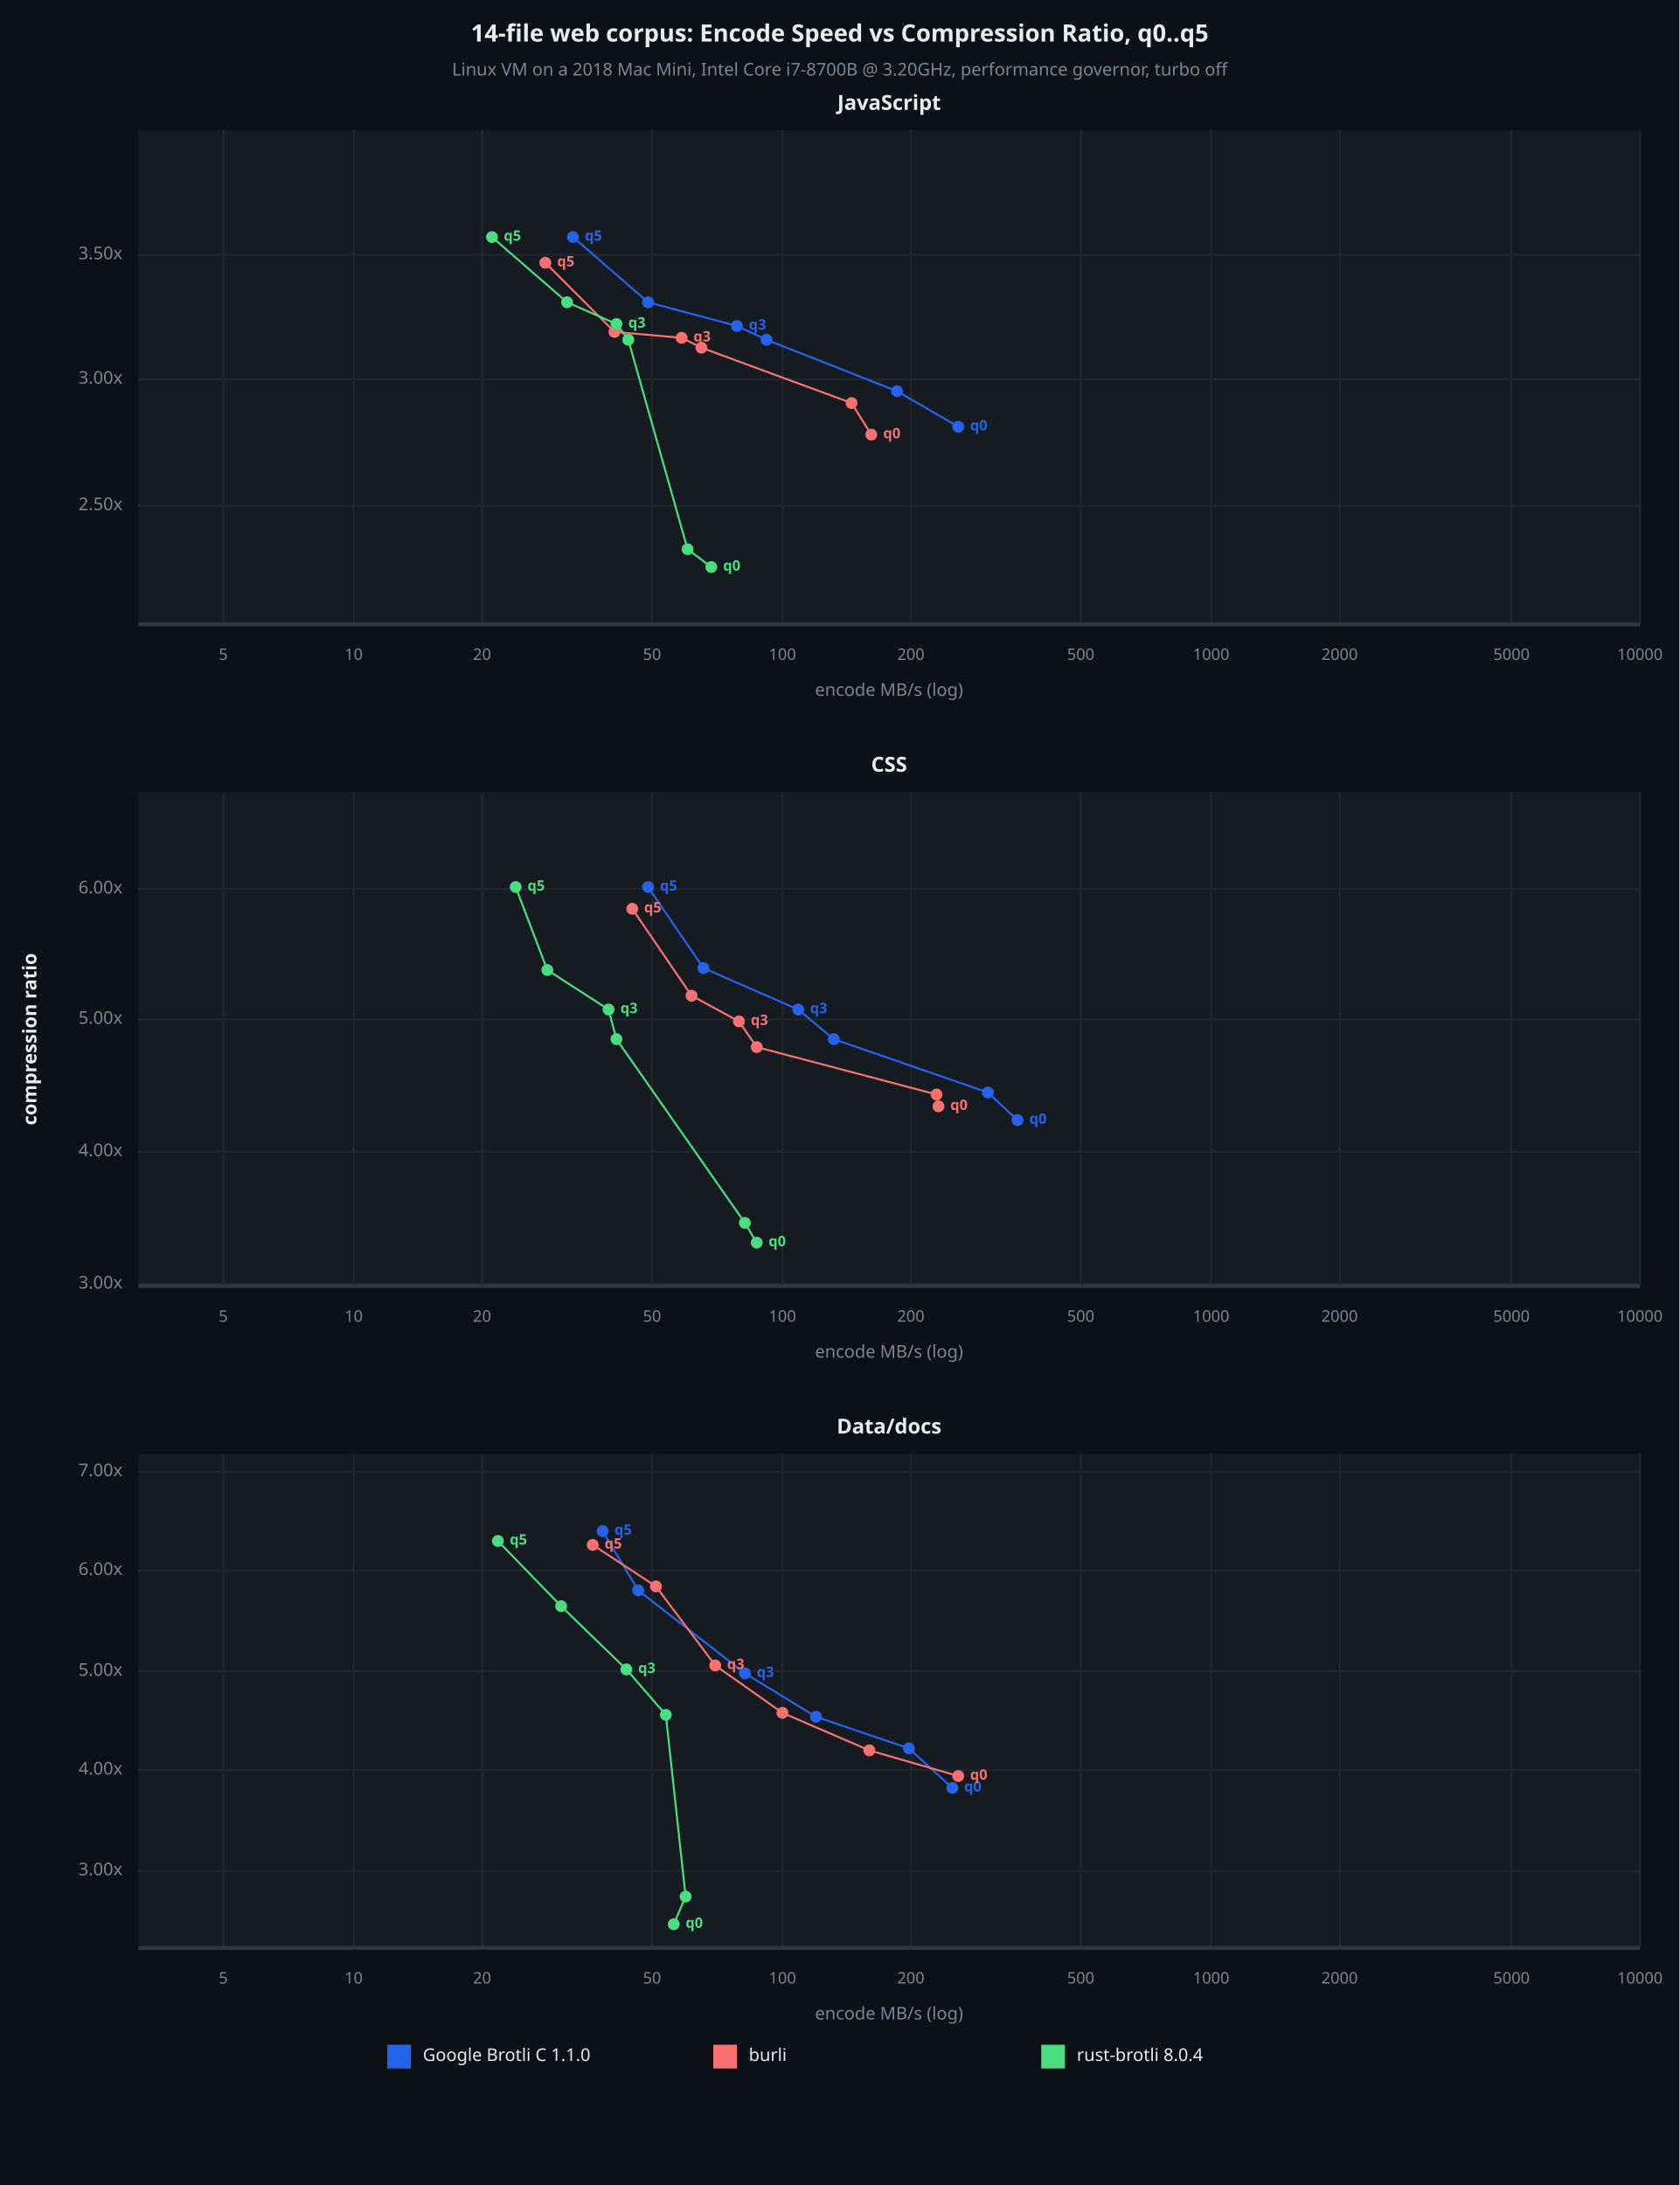
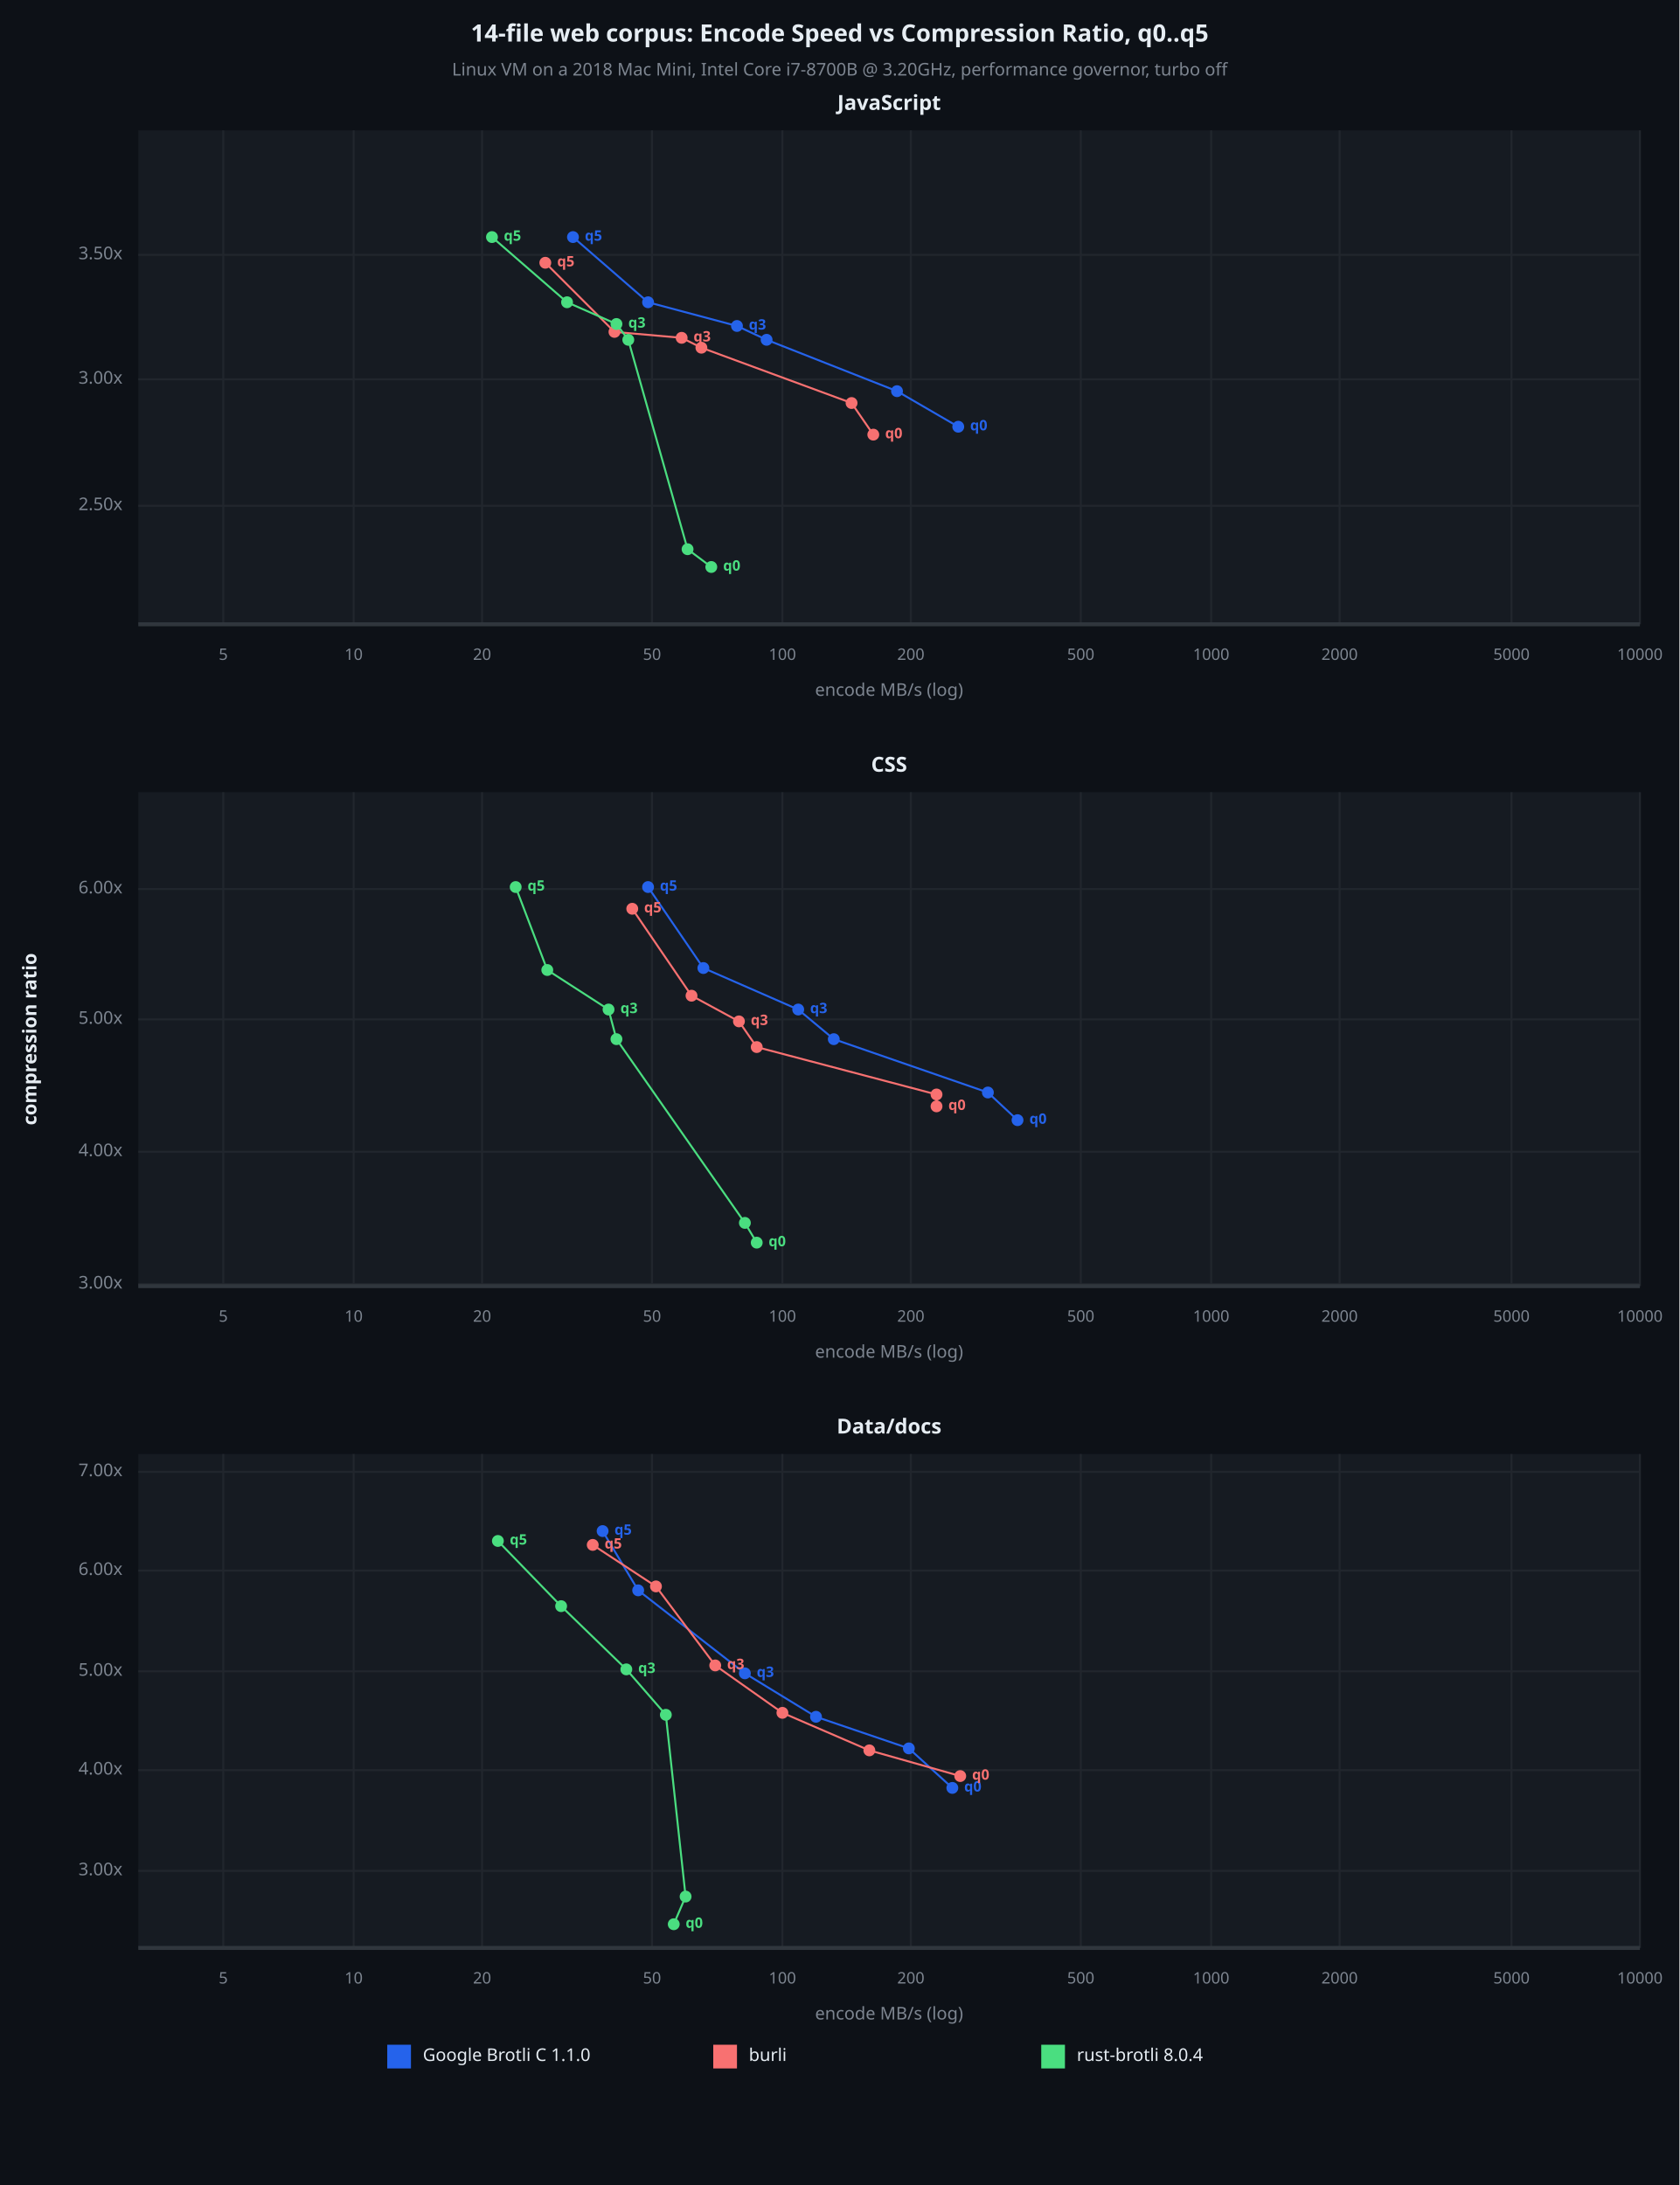
<svg xmlns="http://www.w3.org/2000/svg" viewBox="0 0 850 1106" font-family="system-ui, -apple-system, sans-serif">
  <rect x="0" y="0" width="850" height="1106" opacity="1" fill="#0D1117" stroke="none" />
  <text x="425" y="18" dy="0.5ex" text-anchor="middle" font-family="sans-serif" font-size="12.097" opacity="1" fill="#E6EDF3" font-weight="bold">
14-file web corpus: Encode Speed vs Compression Ratio, q0..q5
</text>
  <text x="425" y="36" dy="0.5ex" text-anchor="middle" font-family="sans-serif" font-size="8.871" opacity="1" fill="#7D8590">
Linux VM on a 2018 Mac Mini, Intel Core i7-8700B @ 3.20GHz, performance governor, turbo off
</text>
  <rect x="70" y="66" width="760" height="250" opacity="1" fill="#161B22" stroke="none" />
  <text x="450" y="53" dy="0.5ex" text-anchor="middle" font-family="sans-serif" font-size="10.484" opacity="1" fill="#E6EDF3" font-weight="bold">
JavaScript
</text>
  <polyline fill="none" opacity="1" stroke="#21262D" stroke-width="1" points="113,66 113,316 " />
  <text x="113" y="332" dy="0.5ex" text-anchor="middle" font-family="sans-serif" font-size="8.065" opacity="1" fill="#7D8590">
5
</text>
  <polyline fill="none" opacity="1" stroke="#21262D" stroke-width="1" points="179,66 179,316 " />
  <text x="179" y="332" dy="0.5ex" text-anchor="middle" font-family="sans-serif" font-size="8.065" opacity="1" fill="#7D8590">
10
</text>
  <polyline fill="none" opacity="1" stroke="#21262D" stroke-width="1" points="244,66 244,316 " />
  <text x="244" y="332" dy="0.5ex" text-anchor="middle" font-family="sans-serif" font-size="8.065" opacity="1" fill="#7D8590">
20
</text>
  <polyline fill="none" opacity="1" stroke="#21262D" stroke-width="1" points="330,66 330,316 " />
  <text x="330" y="332" dy="0.5ex" text-anchor="middle" font-family="sans-serif" font-size="8.065" opacity="1" fill="#7D8590">
50
</text>
  <polyline fill="none" opacity="1" stroke="#21262D" stroke-width="1" points="396,66 396,316 " />
  <text x="396" y="332" dy="0.5ex" text-anchor="middle" font-family="sans-serif" font-size="8.065" opacity="1" fill="#7D8590">
100
</text>
  <polyline fill="none" opacity="1" stroke="#21262D" stroke-width="1" points="461,66 461,316 " />
  <text x="461" y="332" dy="0.5ex" text-anchor="middle" font-family="sans-serif" font-size="8.065" opacity="1" fill="#7D8590">
200
</text>
  <polyline fill="none" opacity="1" stroke="#21262D" stroke-width="1" points="547,66 547,316 " />
  <text x="547" y="332" dy="0.5ex" text-anchor="middle" font-family="sans-serif" font-size="8.065" opacity="1" fill="#7D8590">
500
</text>
  <polyline fill="none" opacity="1" stroke="#21262D" stroke-width="1" points="613,66 613,316 " />
  <text x="613" y="332" dy="0.5ex" text-anchor="middle" font-family="sans-serif" font-size="8.065" opacity="1" fill="#7D8590">
1000
</text>
  <polyline fill="none" opacity="1" stroke="#21262D" stroke-width="1" points="678,66 678,316 " />
  <text x="678" y="332" dy="0.5ex" text-anchor="middle" font-family="sans-serif" font-size="8.065" opacity="1" fill="#7D8590">
2000
</text>
  <polyline fill="none" opacity="1" stroke="#21262D" stroke-width="1" points="765,66 765,316 " />
  <text x="765" y="332" dy="0.5ex" text-anchor="middle" font-family="sans-serif" font-size="8.065" opacity="1" fill="#7D8590">
5000
</text>
  <polyline fill="none" opacity="1" stroke="#21262D" stroke-width="1" points="830,66 830,316 " />
  <text x="830" y="332" dy="0.5ex" text-anchor="middle" font-family="sans-serif" font-size="8.065" opacity="1" fill="#7D8590">
10000
</text>
  <polyline fill="none" opacity="1" stroke="#21262D" stroke-width="1" points="70,256 830,256 " />
  <text x="62" y="256" dy="0.5ex" text-anchor="end" font-family="sans-serif" font-size="8.871" opacity="1" fill="#7D8590">
2.50x
</text>
  <polyline fill="none" opacity="1" stroke="#21262D" stroke-width="1" points="70,192 830,192 " />
  <text x="62" y="192" dy="0.5ex" text-anchor="end" font-family="sans-serif" font-size="8.871" opacity="1" fill="#7D8590">
3.00x
</text>
  <polyline fill="none" opacity="1" stroke="#21262D" stroke-width="1" points="70,129 830,129 " />
  <text x="62" y="129" dy="0.5ex" text-anchor="end" font-family="sans-serif" font-size="8.871" opacity="1" fill="#7D8590">
3.50x
</text>
  <polyline fill="none" opacity="1" stroke="#30363D" stroke-width="2" points="70,316 830,316 " />
  <polyline fill="none" opacity="1" stroke="#2563EB" stroke-width="1" points="485,216 454,198 388,172 373,165 328,153 290,120 " />
  <circle cx="485" cy="216" r="3" opacity="1" fill="#2563EB" stroke="none" stroke-width="1" />
  <text x="491" y="216" dy="0.5ex" text-anchor="start" font-family="sans-serif" font-size="7.258" opacity="1" fill="#2563EB" font-weight="bold">
q0
</text>
  <circle cx="454" cy="198" r="3" opacity="1" fill="#2563EB" stroke="none" stroke-width="1" />
  <circle cx="388" cy="172" r="3" opacity="1" fill="#2563EB" stroke="none" stroke-width="1" />
  <circle cx="373" cy="165" r="3" opacity="1" fill="#2563EB" stroke="none" stroke-width="1" />
  <text x="379" y="165" dy="0.5ex" text-anchor="start" font-family="sans-serif" font-size="7.258" opacity="1" fill="#2563EB" font-weight="bold">
q3
</text>
  <circle cx="328" cy="153" r="3" opacity="1" fill="#2563EB" stroke="none" stroke-width="1" />
  <circle cx="290" cy="120" r="3" opacity="1" fill="#2563EB" stroke="none" stroke-width="1" />
  <text x="296" y="120" dy="0.5ex" text-anchor="start" font-family="sans-serif" font-size="7.258" opacity="1" fill="#2563EB" font-weight="bold">
q5
</text>
-   <polyline fill="none" opacity="1" stroke="#F87171" stroke-width="1" points="441,220 431,204 355,176 345,171 311,168 276,133 " />
-   <circle cx="441" cy="220" r="3" opacity="1" fill="#F87171" stroke="none" stroke-width="1" />
-   <text x="447" y="220" dy="0.5ex" text-anchor="start" font-family="sans-serif" font-size="7.258" opacity="1" fill="#F87171" font-weight="bold">
+   <polyline fill="none" opacity="1" stroke="#F87171" stroke-width="1" points="442,220 431,204 355,176 345,171 311,168 276,133 " />
+   <circle cx="442" cy="220" r="3" opacity="1" fill="#F87171" stroke="none" stroke-width="1" />
+   <text x="448" y="220" dy="0.5ex" text-anchor="start" font-family="sans-serif" font-size="7.258" opacity="1" fill="#F87171" font-weight="bold">
q0
</text>
  <circle cx="431" cy="204" r="3" opacity="1" fill="#F87171" stroke="none" stroke-width="1" />
  <circle cx="355" cy="176" r="3" opacity="1" fill="#F87171" stroke="none" stroke-width="1" />
  <circle cx="345" cy="171" r="3" opacity="1" fill="#F87171" stroke="none" stroke-width="1" />
  <text x="351" y="171" dy="0.5ex" text-anchor="start" font-family="sans-serif" font-size="7.258" opacity="1" fill="#F87171" font-weight="bold">
q3
</text>
  <circle cx="311" cy="168" r="3" opacity="1" fill="#F87171" stroke="none" stroke-width="1" />
  <circle cx="276" cy="133" r="3" opacity="1" fill="#F87171" stroke="none" stroke-width="1" />
  <text x="282" y="133" dy="0.5ex" text-anchor="start" font-family="sans-serif" font-size="7.258" opacity="1" fill="#F87171" font-weight="bold">
q5
</text>
  <polyline fill="none" opacity="1" stroke="#4ADE80" stroke-width="1" points="360,287 348,278 318,172 312,164 287,153 249,120 " />
  <circle cx="360" cy="287" r="3" opacity="1" fill="#4ADE80" stroke="none" stroke-width="1" />
  <text x="366" y="287" dy="0.5ex" text-anchor="start" font-family="sans-serif" font-size="7.258" opacity="1" fill="#4ADE80" font-weight="bold">
q0
</text>
  <circle cx="348" cy="278" r="3" opacity="1" fill="#4ADE80" stroke="none" stroke-width="1" />
  <circle cx="318" cy="172" r="3" opacity="1" fill="#4ADE80" stroke="none" stroke-width="1" />
  <circle cx="312" cy="164" r="3" opacity="1" fill="#4ADE80" stroke="none" stroke-width="1" />
  <text x="318" y="164" dy="0.5ex" text-anchor="start" font-family="sans-serif" font-size="7.258" opacity="1" fill="#4ADE80" font-weight="bold">
q3
</text>
  <circle cx="287" cy="153" r="3" opacity="1" fill="#4ADE80" stroke="none" stroke-width="1" />
  <circle cx="249" cy="120" r="3" opacity="1" fill="#4ADE80" stroke="none" stroke-width="1" />
  <text x="255" y="120" dy="0.5ex" text-anchor="start" font-family="sans-serif" font-size="7.258" opacity="1" fill="#4ADE80" font-weight="bold">
q5
</text>
  <text x="450" y="350" dy="0.5ex" text-anchor="middle" font-family="sans-serif" font-size="8.871" opacity="1" fill="#7D8590">
encode MB/s (log)
</text>
  <rect x="70" y="401" width="760" height="250" opacity="1" fill="#161B22" stroke="none" />
  <text x="450" y="388" dy="0.5ex" text-anchor="middle" font-family="sans-serif" font-size="10.484" opacity="1" fill="#E6EDF3" font-weight="bold">
CSS
</text>
  <polyline fill="none" opacity="1" stroke="#21262D" stroke-width="1" points="113,401 113,651 " />
  <text x="113" y="667" dy="0.5ex" text-anchor="middle" font-family="sans-serif" font-size="8.065" opacity="1" fill="#7D8590">
5
</text>
  <polyline fill="none" opacity="1" stroke="#21262D" stroke-width="1" points="179,401 179,651 " />
  <text x="179" y="667" dy="0.5ex" text-anchor="middle" font-family="sans-serif" font-size="8.065" opacity="1" fill="#7D8590">
10
</text>
  <polyline fill="none" opacity="1" stroke="#21262D" stroke-width="1" points="244,401 244,651 " />
  <text x="244" y="667" dy="0.5ex" text-anchor="middle" font-family="sans-serif" font-size="8.065" opacity="1" fill="#7D8590">
20
</text>
  <polyline fill="none" opacity="1" stroke="#21262D" stroke-width="1" points="330,401 330,651 " />
  <text x="330" y="667" dy="0.5ex" text-anchor="middle" font-family="sans-serif" font-size="8.065" opacity="1" fill="#7D8590">
50
</text>
  <polyline fill="none" opacity="1" stroke="#21262D" stroke-width="1" points="396,401 396,651 " />
  <text x="396" y="667" dy="0.5ex" text-anchor="middle" font-family="sans-serif" font-size="8.065" opacity="1" fill="#7D8590">
100
</text>
  <polyline fill="none" opacity="1" stroke="#21262D" stroke-width="1" points="461,401 461,651 " />
  <text x="461" y="667" dy="0.5ex" text-anchor="middle" font-family="sans-serif" font-size="8.065" opacity="1" fill="#7D8590">
200
</text>
  <polyline fill="none" opacity="1" stroke="#21262D" stroke-width="1" points="547,401 547,651 " />
  <text x="547" y="667" dy="0.5ex" text-anchor="middle" font-family="sans-serif" font-size="8.065" opacity="1" fill="#7D8590">
500
</text>
  <polyline fill="none" opacity="1" stroke="#21262D" stroke-width="1" points="613,401 613,651 " />
  <text x="613" y="667" dy="0.5ex" text-anchor="middle" font-family="sans-serif" font-size="8.065" opacity="1" fill="#7D8590">
1000
</text>
  <polyline fill="none" opacity="1" stroke="#21262D" stroke-width="1" points="678,401 678,651 " />
  <text x="678" y="667" dy="0.5ex" text-anchor="middle" font-family="sans-serif" font-size="8.065" opacity="1" fill="#7D8590">
2000
</text>
  <polyline fill="none" opacity="1" stroke="#21262D" stroke-width="1" points="765,401 765,651 " />
  <text x="765" y="667" dy="0.5ex" text-anchor="middle" font-family="sans-serif" font-size="8.065" opacity="1" fill="#7D8590">
5000
</text>
  <polyline fill="none" opacity="1" stroke="#21262D" stroke-width="1" points="830,401 830,651 " />
  <text x="830" y="667" dy="0.5ex" text-anchor="middle" font-family="sans-serif" font-size="8.065" opacity="1" fill="#7D8590">
10000
</text>
  <polyline fill="none" opacity="1" stroke="#21262D" stroke-width="1" points="70,650 830,650 " />
  <text x="62" y="650" dy="0.5ex" text-anchor="end" font-family="sans-serif" font-size="8.871" opacity="1" fill="#7D8590">
3.00x
</text>
  <polyline fill="none" opacity="1" stroke="#21262D" stroke-width="1" points="70,583 830,583 " />
  <text x="62" y="583" dy="0.5ex" text-anchor="end" font-family="sans-serif" font-size="8.871" opacity="1" fill="#7D8590">
4.00x
</text>
  <polyline fill="none" opacity="1" stroke="#21262D" stroke-width="1" points="70,516 830,516 " />
  <text x="62" y="516" dy="0.5ex" text-anchor="end" font-family="sans-serif" font-size="8.871" opacity="1" fill="#7D8590">
5.00x
</text>
  <polyline fill="none" opacity="1" stroke="#21262D" stroke-width="1" points="70,450 830,450 " />
  <text x="62" y="450" dy="0.5ex" text-anchor="end" font-family="sans-serif" font-size="8.871" opacity="1" fill="#7D8590">
6.00x
</text>
  <polyline fill="none" opacity="1" stroke="#30363D" stroke-width="2" points="70,651 830,651 " />
  <polyline fill="none" opacity="1" stroke="#2563EB" stroke-width="1" points="515,567 500,553 422,526 404,511 356,490 328,449 " />
  <circle cx="515" cy="567" r="3" opacity="1" fill="#2563EB" stroke="none" stroke-width="1" />
  <text x="521" y="567" dy="0.5ex" text-anchor="start" font-family="sans-serif" font-size="7.258" opacity="1" fill="#2563EB" font-weight="bold">
q0
</text>
  <circle cx="500" cy="553" r="3" opacity="1" fill="#2563EB" stroke="none" stroke-width="1" />
  <circle cx="422" cy="526" r="3" opacity="1" fill="#2563EB" stroke="none" stroke-width="1" />
  <circle cx="404" cy="511" r="3" opacity="1" fill="#2563EB" stroke="none" stroke-width="1" />
  <text x="410" y="511" dy="0.5ex" text-anchor="start" font-family="sans-serif" font-size="7.258" opacity="1" fill="#2563EB" font-weight="bold">
q3
</text>
  <circle cx="356" cy="490" r="3" opacity="1" fill="#2563EB" stroke="none" stroke-width="1" />
  <circle cx="328" cy="449" r="3" opacity="1" fill="#2563EB" stroke="none" stroke-width="1" />
  <text x="334" y="449" dy="0.5ex" text-anchor="start" font-family="sans-serif" font-size="7.258" opacity="1" fill="#2563EB" font-weight="bold">
q5
</text>
-   <polyline fill="none" opacity="1" stroke="#F87171" stroke-width="1" points="475,560 474,554 383,530 374,517 350,504 320,460 " />
-   <circle cx="475" cy="560" r="3" opacity="1" fill="#F87171" stroke="none" stroke-width="1" />
-   <text x="481" y="560" dy="0.5ex" text-anchor="start" font-family="sans-serif" font-size="7.258" opacity="1" fill="#F87171" font-weight="bold">
+   <polyline fill="none" opacity="1" stroke="#F87171" stroke-width="1" points="474,560 474,554 383,530 374,517 350,504 320,460 " />
+   <circle cx="474" cy="560" r="3" opacity="1" fill="#F87171" stroke="none" stroke-width="1" />
+   <text x="480" y="560" dy="0.5ex" text-anchor="start" font-family="sans-serif" font-size="7.258" opacity="1" fill="#F87171" font-weight="bold">
q0
</text>
  <circle cx="474" cy="554" r="3" opacity="1" fill="#F87171" stroke="none" stroke-width="1" />
  <circle cx="383" cy="530" r="3" opacity="1" fill="#F87171" stroke="none" stroke-width="1" />
  <circle cx="374" cy="517" r="3" opacity="1" fill="#F87171" stroke="none" stroke-width="1" />
  <text x="380" y="517" dy="0.5ex" text-anchor="start" font-family="sans-serif" font-size="7.258" opacity="1" fill="#F87171" font-weight="bold">
q3
</text>
  <circle cx="350" cy="504" r="3" opacity="1" fill="#F87171" stroke="none" stroke-width="1" />
  <circle cx="320" cy="460" r="3" opacity="1" fill="#F87171" stroke="none" stroke-width="1" />
  <text x="326" y="460" dy="0.5ex" text-anchor="start" font-family="sans-serif" font-size="7.258" opacity="1" fill="#F87171" font-weight="bold">
q5
</text>
  <polyline fill="none" opacity="1" stroke="#4ADE80" stroke-width="1" points="383,629 377,619 312,526 308,511 277,491 261,449 " />
  <circle cx="383" cy="629" r="3" opacity="1" fill="#4ADE80" stroke="none" stroke-width="1" />
  <text x="389" y="629" dy="0.5ex" text-anchor="start" font-family="sans-serif" font-size="7.258" opacity="1" fill="#4ADE80" font-weight="bold">
q0
</text>
  <circle cx="377" cy="619" r="3" opacity="1" fill="#4ADE80" stroke="none" stroke-width="1" />
  <circle cx="312" cy="526" r="3" opacity="1" fill="#4ADE80" stroke="none" stroke-width="1" />
  <circle cx="308" cy="511" r="3" opacity="1" fill="#4ADE80" stroke="none" stroke-width="1" />
  <text x="314" y="511" dy="0.5ex" text-anchor="start" font-family="sans-serif" font-size="7.258" opacity="1" fill="#4ADE80" font-weight="bold">
q3
</text>
  <circle cx="277" cy="491" r="3" opacity="1" fill="#4ADE80" stroke="none" stroke-width="1" />
  <circle cx="261" cy="449" r="3" opacity="1" fill="#4ADE80" stroke="none" stroke-width="1" />
  <text x="267" y="449" dy="0.5ex" text-anchor="start" font-family="sans-serif" font-size="7.258" opacity="1" fill="#4ADE80" font-weight="bold">
q5
</text>
  <text x="450" y="685" dy="0.5ex" text-anchor="middle" font-family="sans-serif" font-size="8.871" opacity="1" fill="#7D8590">
encode MB/s (log)
</text>
  <rect x="70" y="736" width="760" height="250" opacity="1" fill="#161B22" stroke="none" />
  <text x="450" y="723" dy="0.5ex" text-anchor="middle" font-family="sans-serif" font-size="10.484" opacity="1" fill="#E6EDF3" font-weight="bold">
Data/docs
</text>
  <polyline fill="none" opacity="1" stroke="#21262D" stroke-width="1" points="113,736 113,986 " />
  <text x="113" y="1002" dy="0.5ex" text-anchor="middle" font-family="sans-serif" font-size="8.065" opacity="1" fill="#7D8590">
5
</text>
  <polyline fill="none" opacity="1" stroke="#21262D" stroke-width="1" points="179,736 179,986 " />
  <text x="179" y="1002" dy="0.5ex" text-anchor="middle" font-family="sans-serif" font-size="8.065" opacity="1" fill="#7D8590">
10
</text>
  <polyline fill="none" opacity="1" stroke="#21262D" stroke-width="1" points="244,736 244,986 " />
  <text x="244" y="1002" dy="0.5ex" text-anchor="middle" font-family="sans-serif" font-size="8.065" opacity="1" fill="#7D8590">
20
</text>
  <polyline fill="none" opacity="1" stroke="#21262D" stroke-width="1" points="330,736 330,986 " />
  <text x="330" y="1002" dy="0.5ex" text-anchor="middle" font-family="sans-serif" font-size="8.065" opacity="1" fill="#7D8590">
50
</text>
  <polyline fill="none" opacity="1" stroke="#21262D" stroke-width="1" points="396,736 396,986 " />
  <text x="396" y="1002" dy="0.5ex" text-anchor="middle" font-family="sans-serif" font-size="8.065" opacity="1" fill="#7D8590">
100
</text>
  <polyline fill="none" opacity="1" stroke="#21262D" stroke-width="1" points="461,736 461,986 " />
  <text x="461" y="1002" dy="0.5ex" text-anchor="middle" font-family="sans-serif" font-size="8.065" opacity="1" fill="#7D8590">
200
</text>
  <polyline fill="none" opacity="1" stroke="#21262D" stroke-width="1" points="547,736 547,986 " />
  <text x="547" y="1002" dy="0.5ex" text-anchor="middle" font-family="sans-serif" font-size="8.065" opacity="1" fill="#7D8590">
500
</text>
  <polyline fill="none" opacity="1" stroke="#21262D" stroke-width="1" points="613,736 613,986 " />
  <text x="613" y="1002" dy="0.5ex" text-anchor="middle" font-family="sans-serif" font-size="8.065" opacity="1" fill="#7D8590">
1000
</text>
  <polyline fill="none" opacity="1" stroke="#21262D" stroke-width="1" points="678,736 678,986 " />
  <text x="678" y="1002" dy="0.5ex" text-anchor="middle" font-family="sans-serif" font-size="8.065" opacity="1" fill="#7D8590">
2000
</text>
  <polyline fill="none" opacity="1" stroke="#21262D" stroke-width="1" points="765,736 765,986 " />
  <text x="765" y="1002" dy="0.5ex" text-anchor="middle" font-family="sans-serif" font-size="8.065" opacity="1" fill="#7D8590">
5000
</text>
  <polyline fill="none" opacity="1" stroke="#21262D" stroke-width="1" points="830,736 830,986 " />
  <text x="830" y="1002" dy="0.5ex" text-anchor="middle" font-family="sans-serif" font-size="8.065" opacity="1" fill="#7D8590">
10000
</text>
  <polyline fill="none" opacity="1" stroke="#21262D" stroke-width="1" points="70,947 830,947 " />
  <text x="62" y="947" dy="0.5ex" text-anchor="end" font-family="sans-serif" font-size="8.871" opacity="1" fill="#7D8590">
3.00x
</text>
  <polyline fill="none" opacity="1" stroke="#21262D" stroke-width="1" points="70,896 830,896 " />
  <text x="62" y="896" dy="0.5ex" text-anchor="end" font-family="sans-serif" font-size="8.871" opacity="1" fill="#7D8590">
4.00x
</text>
  <polyline fill="none" opacity="1" stroke="#21262D" stroke-width="1" points="70,846 830,846 " />
  <text x="62" y="846" dy="0.5ex" text-anchor="end" font-family="sans-serif" font-size="8.871" opacity="1" fill="#7D8590">
5.00x
</text>
  <polyline fill="none" opacity="1" stroke="#21262D" stroke-width="1" points="70,795 830,795 " />
  <text x="62" y="795" dy="0.5ex" text-anchor="end" font-family="sans-serif" font-size="8.871" opacity="1" fill="#7D8590">
6.00x
</text>
  <polyline fill="none" opacity="1" stroke="#21262D" stroke-width="1" points="70,745 830,745 " />
  <text x="62" y="745" dy="0.5ex" text-anchor="end" font-family="sans-serif" font-size="8.871" opacity="1" fill="#7D8590">
7.00x
</text>
  <polyline fill="none" opacity="1" stroke="#30363D" stroke-width="2" points="70,986 830,986 " />
  <polyline fill="none" opacity="1" stroke="#2563EB" stroke-width="1" points="482,905 460,885 413,869 377,847 323,805 305,775 " />
  <circle cx="482" cy="905" r="3" opacity="1" fill="#2563EB" stroke="none" stroke-width="1" />
  <text x="488" y="905" dy="0.5ex" text-anchor="start" font-family="sans-serif" font-size="7.258" opacity="1" fill="#2563EB" font-weight="bold">
q0
</text>
  <circle cx="460" cy="885" r="3" opacity="1" fill="#2563EB" stroke="none" stroke-width="1" />
  <circle cx="413" cy="869" r="3" opacity="1" fill="#2563EB" stroke="none" stroke-width="1" />
  <circle cx="377" cy="847" r="3" opacity="1" fill="#2563EB" stroke="none" stroke-width="1" />
  <text x="383" y="847" dy="0.5ex" text-anchor="start" font-family="sans-serif" font-size="7.258" opacity="1" fill="#2563EB" font-weight="bold">
q3
</text>
  <circle cx="323" cy="805" r="3" opacity="1" fill="#2563EB" stroke="none" stroke-width="1" />
  <circle cx="305" cy="775" r="3" opacity="1" fill="#2563EB" stroke="none" stroke-width="1" />
  <text x="311" y="775" dy="0.5ex" text-anchor="start" font-family="sans-serif" font-size="7.258" opacity="1" fill="#2563EB" font-weight="bold">
q5
</text>
-   <polyline fill="none" opacity="1" stroke="#F87171" stroke-width="1" points="485,899 440,886 396,867 362,843 332,803 300,782 " />
-   <circle cx="485" cy="899" r="3" opacity="1" fill="#F87171" stroke="none" stroke-width="1" />
-   <text x="491" y="899" dy="0.5ex" text-anchor="start" font-family="sans-serif" font-size="7.258" opacity="1" fill="#F87171" font-weight="bold">
+   <polyline fill="none" opacity="1" stroke="#F87171" stroke-width="1" points="486,899 440,886 396,867 362,843 332,803 300,782 " />
+   <circle cx="486" cy="899" r="3" opacity="1" fill="#F87171" stroke="none" stroke-width="1" />
+   <text x="492" y="899" dy="0.5ex" text-anchor="start" font-family="sans-serif" font-size="7.258" opacity="1" fill="#F87171" font-weight="bold">
q0
</text>
  <circle cx="440" cy="886" r="3" opacity="1" fill="#F87171" stroke="none" stroke-width="1" />
  <circle cx="396" cy="867" r="3" opacity="1" fill="#F87171" stroke="none" stroke-width="1" />
  <circle cx="362" cy="843" r="3" opacity="1" fill="#F87171" stroke="none" stroke-width="1" />
  <text x="368" y="843" dy="0.5ex" text-anchor="start" font-family="sans-serif" font-size="7.258" opacity="1" fill="#F87171" font-weight="bold">
q3
</text>
  <circle cx="332" cy="803" r="3" opacity="1" fill="#F87171" stroke="none" stroke-width="1" />
  <circle cx="300" cy="782" r="3" opacity="1" fill="#F87171" stroke="none" stroke-width="1" />
  <text x="306" y="782" dy="0.5ex" text-anchor="start" font-family="sans-serif" font-size="7.258" opacity="1" fill="#F87171" font-weight="bold">
q5
</text>
  <polyline fill="none" opacity="1" stroke="#4ADE80" stroke-width="1" points="341,974 347,960 337,868 317,845 284,813 252,780 " />
  <circle cx="341" cy="974" r="3" opacity="1" fill="#4ADE80" stroke="none" stroke-width="1" />
  <text x="347" y="974" dy="0.5ex" text-anchor="start" font-family="sans-serif" font-size="7.258" opacity="1" fill="#4ADE80" font-weight="bold">
q0
</text>
  <circle cx="347" cy="960" r="3" opacity="1" fill="#4ADE80" stroke="none" stroke-width="1" />
  <circle cx="337" cy="868" r="3" opacity="1" fill="#4ADE80" stroke="none" stroke-width="1" />
  <circle cx="317" cy="845" r="3" opacity="1" fill="#4ADE80" stroke="none" stroke-width="1" />
  <text x="323" y="845" dy="0.5ex" text-anchor="start" font-family="sans-serif" font-size="7.258" opacity="1" fill="#4ADE80" font-weight="bold">
q3
</text>
  <circle cx="284" cy="813" r="3" opacity="1" fill="#4ADE80" stroke="none" stroke-width="1" />
  <circle cx="252" cy="780" r="3" opacity="1" fill="#4ADE80" stroke="none" stroke-width="1" />
  <text x="258" y="780" dy="0.5ex" text-anchor="start" font-family="sans-serif" font-size="7.258" opacity="1" fill="#4ADE80" font-weight="bold">
q5
</text>
  <text x="450" y="1020" dy="0.5ex" text-anchor="middle" font-family="sans-serif" font-size="8.871" opacity="1" fill="#7D8590">
encode MB/s (log)
</text>
  <text x="16" y="526" dy="0.5ex" text-anchor="middle" font-family="sans-serif" font-size="9.677" opacity="1" fill="#E6EDF3" font-weight="bold" transform="rotate(270, 16, 526)">
compression ratio
</text>
  <rect x="196" y="1035" width="12" height="12" opacity="1" fill="#2563EB" stroke="none" />
  <text x="214" y="1041" dy="0.5ex" text-anchor="start" font-family="sans-serif" font-size="8.871" opacity="1" fill="#E6EDF3">
Google Brotli C 1.1.0
</text>
  <rect x="361" y="1035" width="12" height="12" opacity="1" fill="#F87171" stroke="none" />
  <text x="379" y="1041" dy="0.5ex" text-anchor="start" font-family="sans-serif" font-size="8.871" opacity="1" fill="#E6EDF3">
burli
</text>
  <rect x="527" y="1035" width="12" height="12" opacity="1" fill="#4ADE80" stroke="none" />
  <text x="545" y="1041" dy="0.5ex" text-anchor="start" font-family="sans-serif" font-size="8.871" opacity="1" fill="#E6EDF3">
rust-brotli 8.0.4
</text>
</svg>
